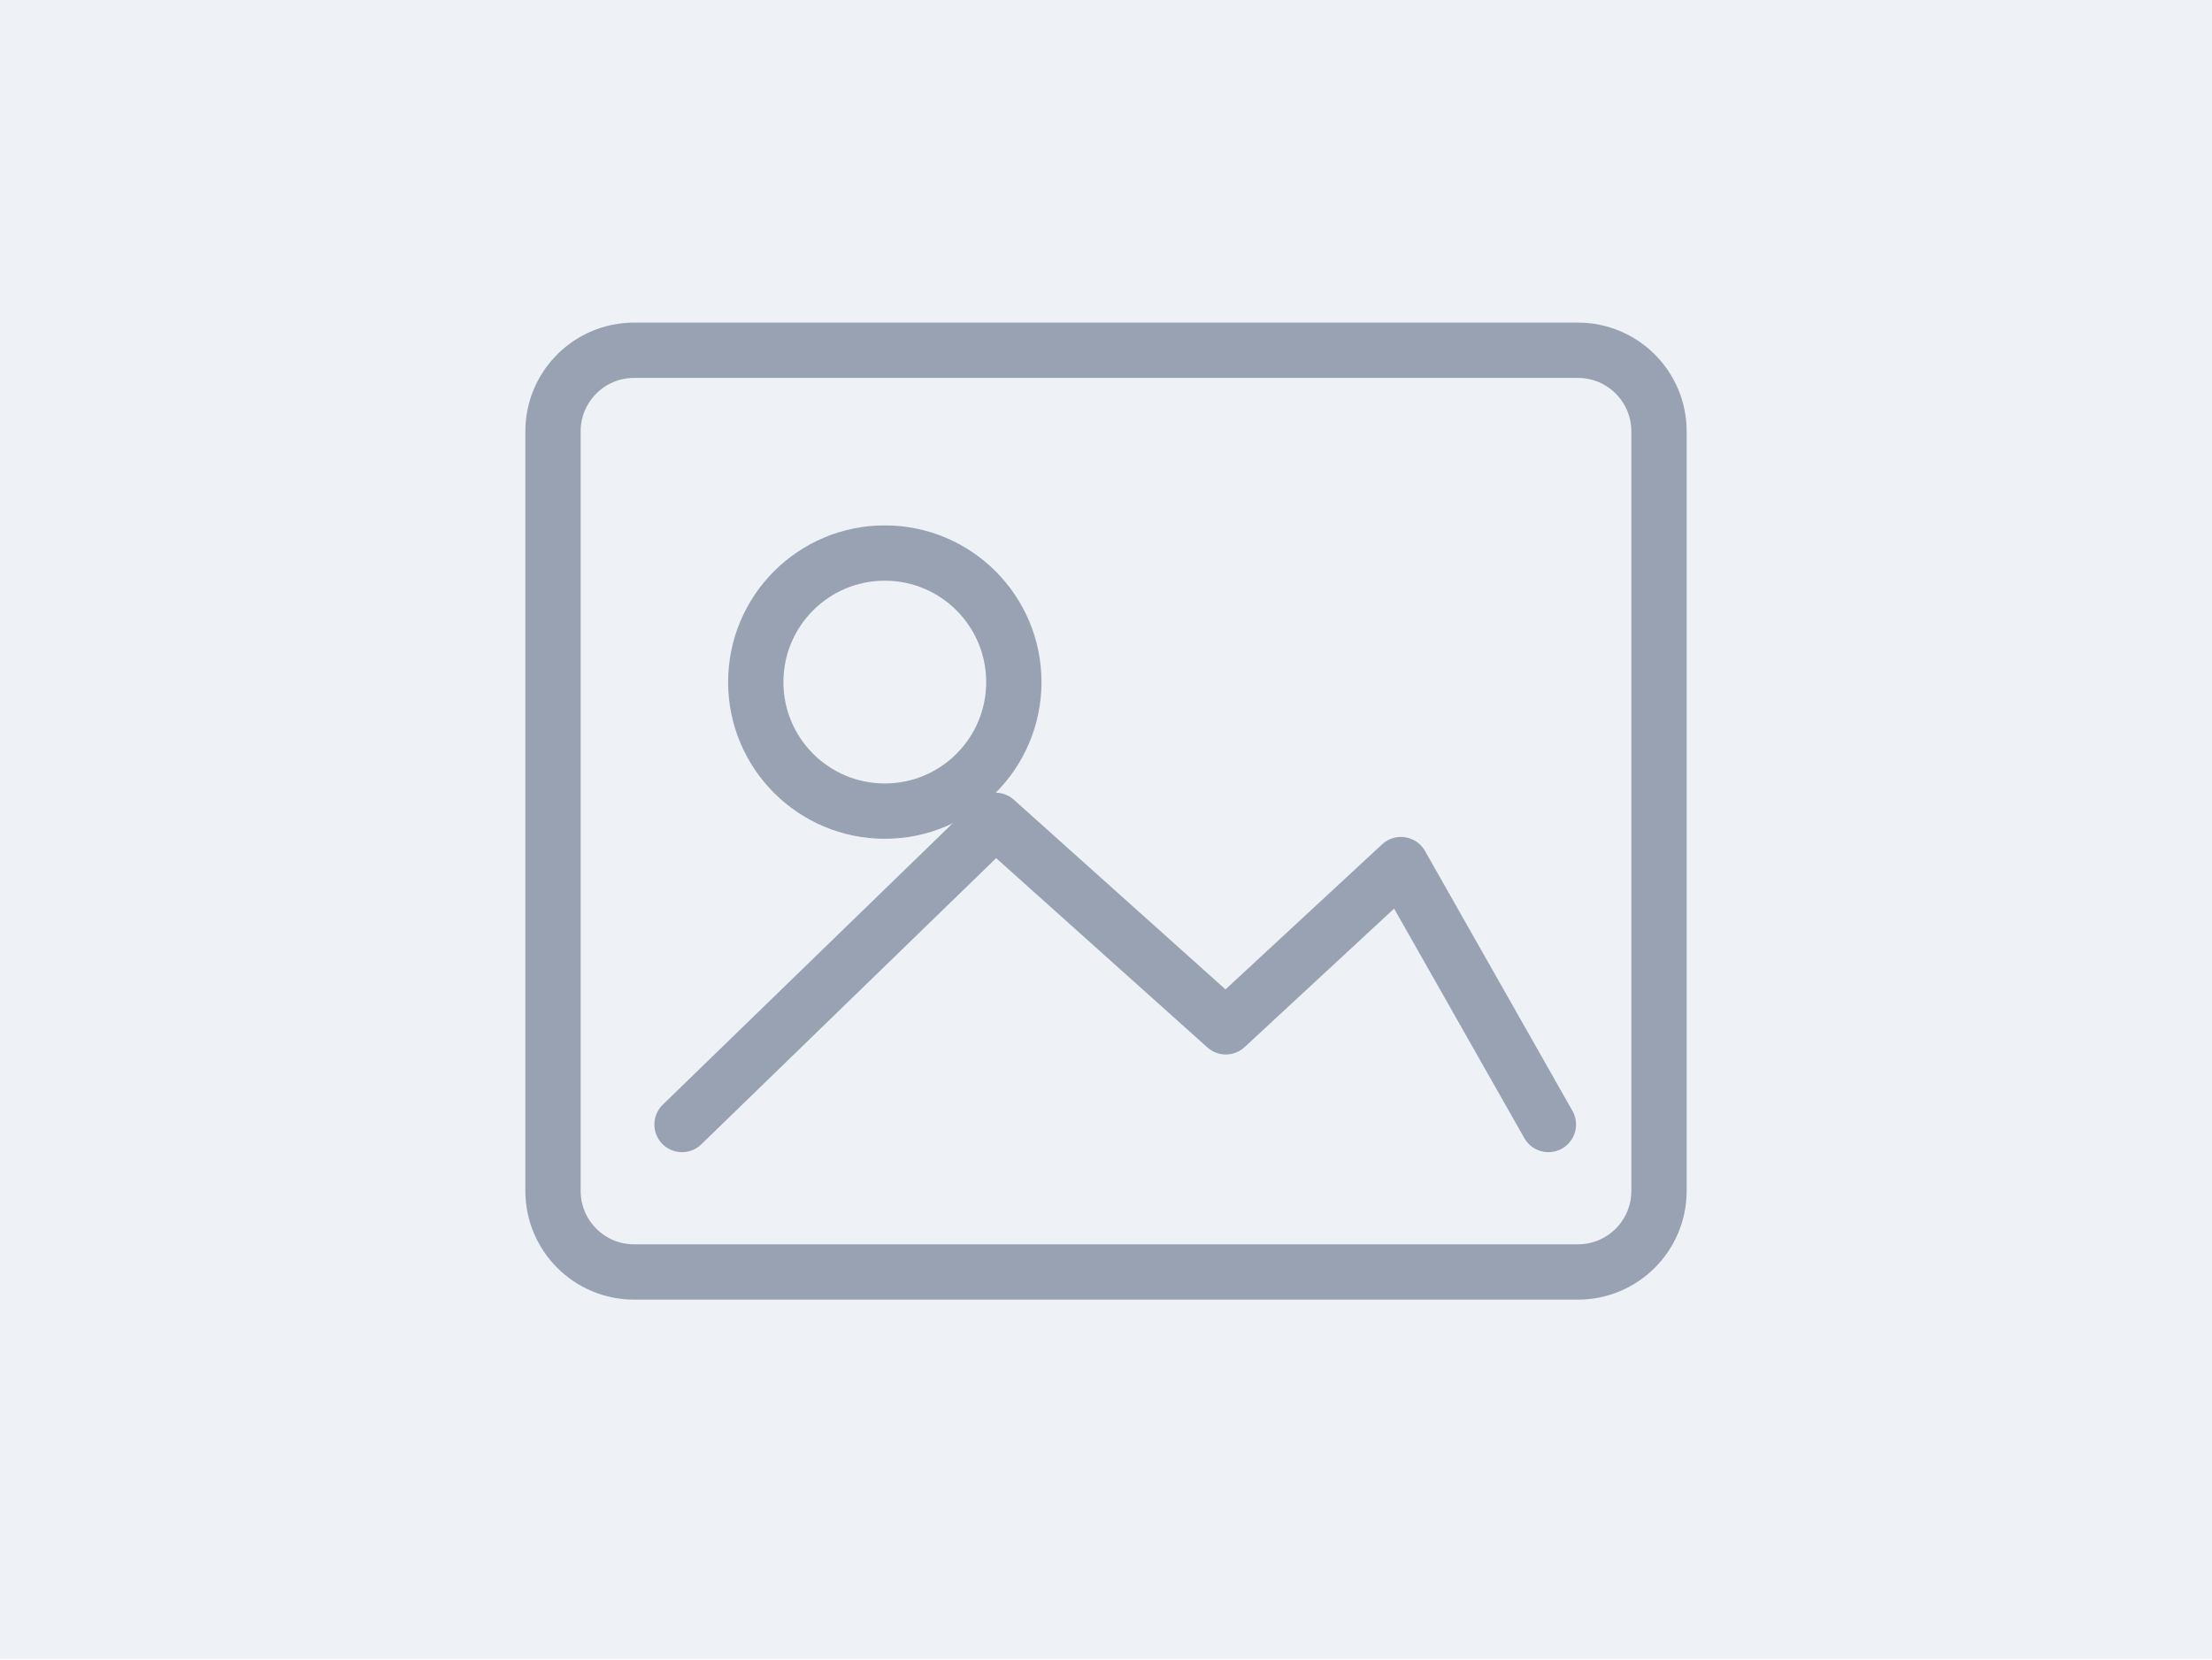
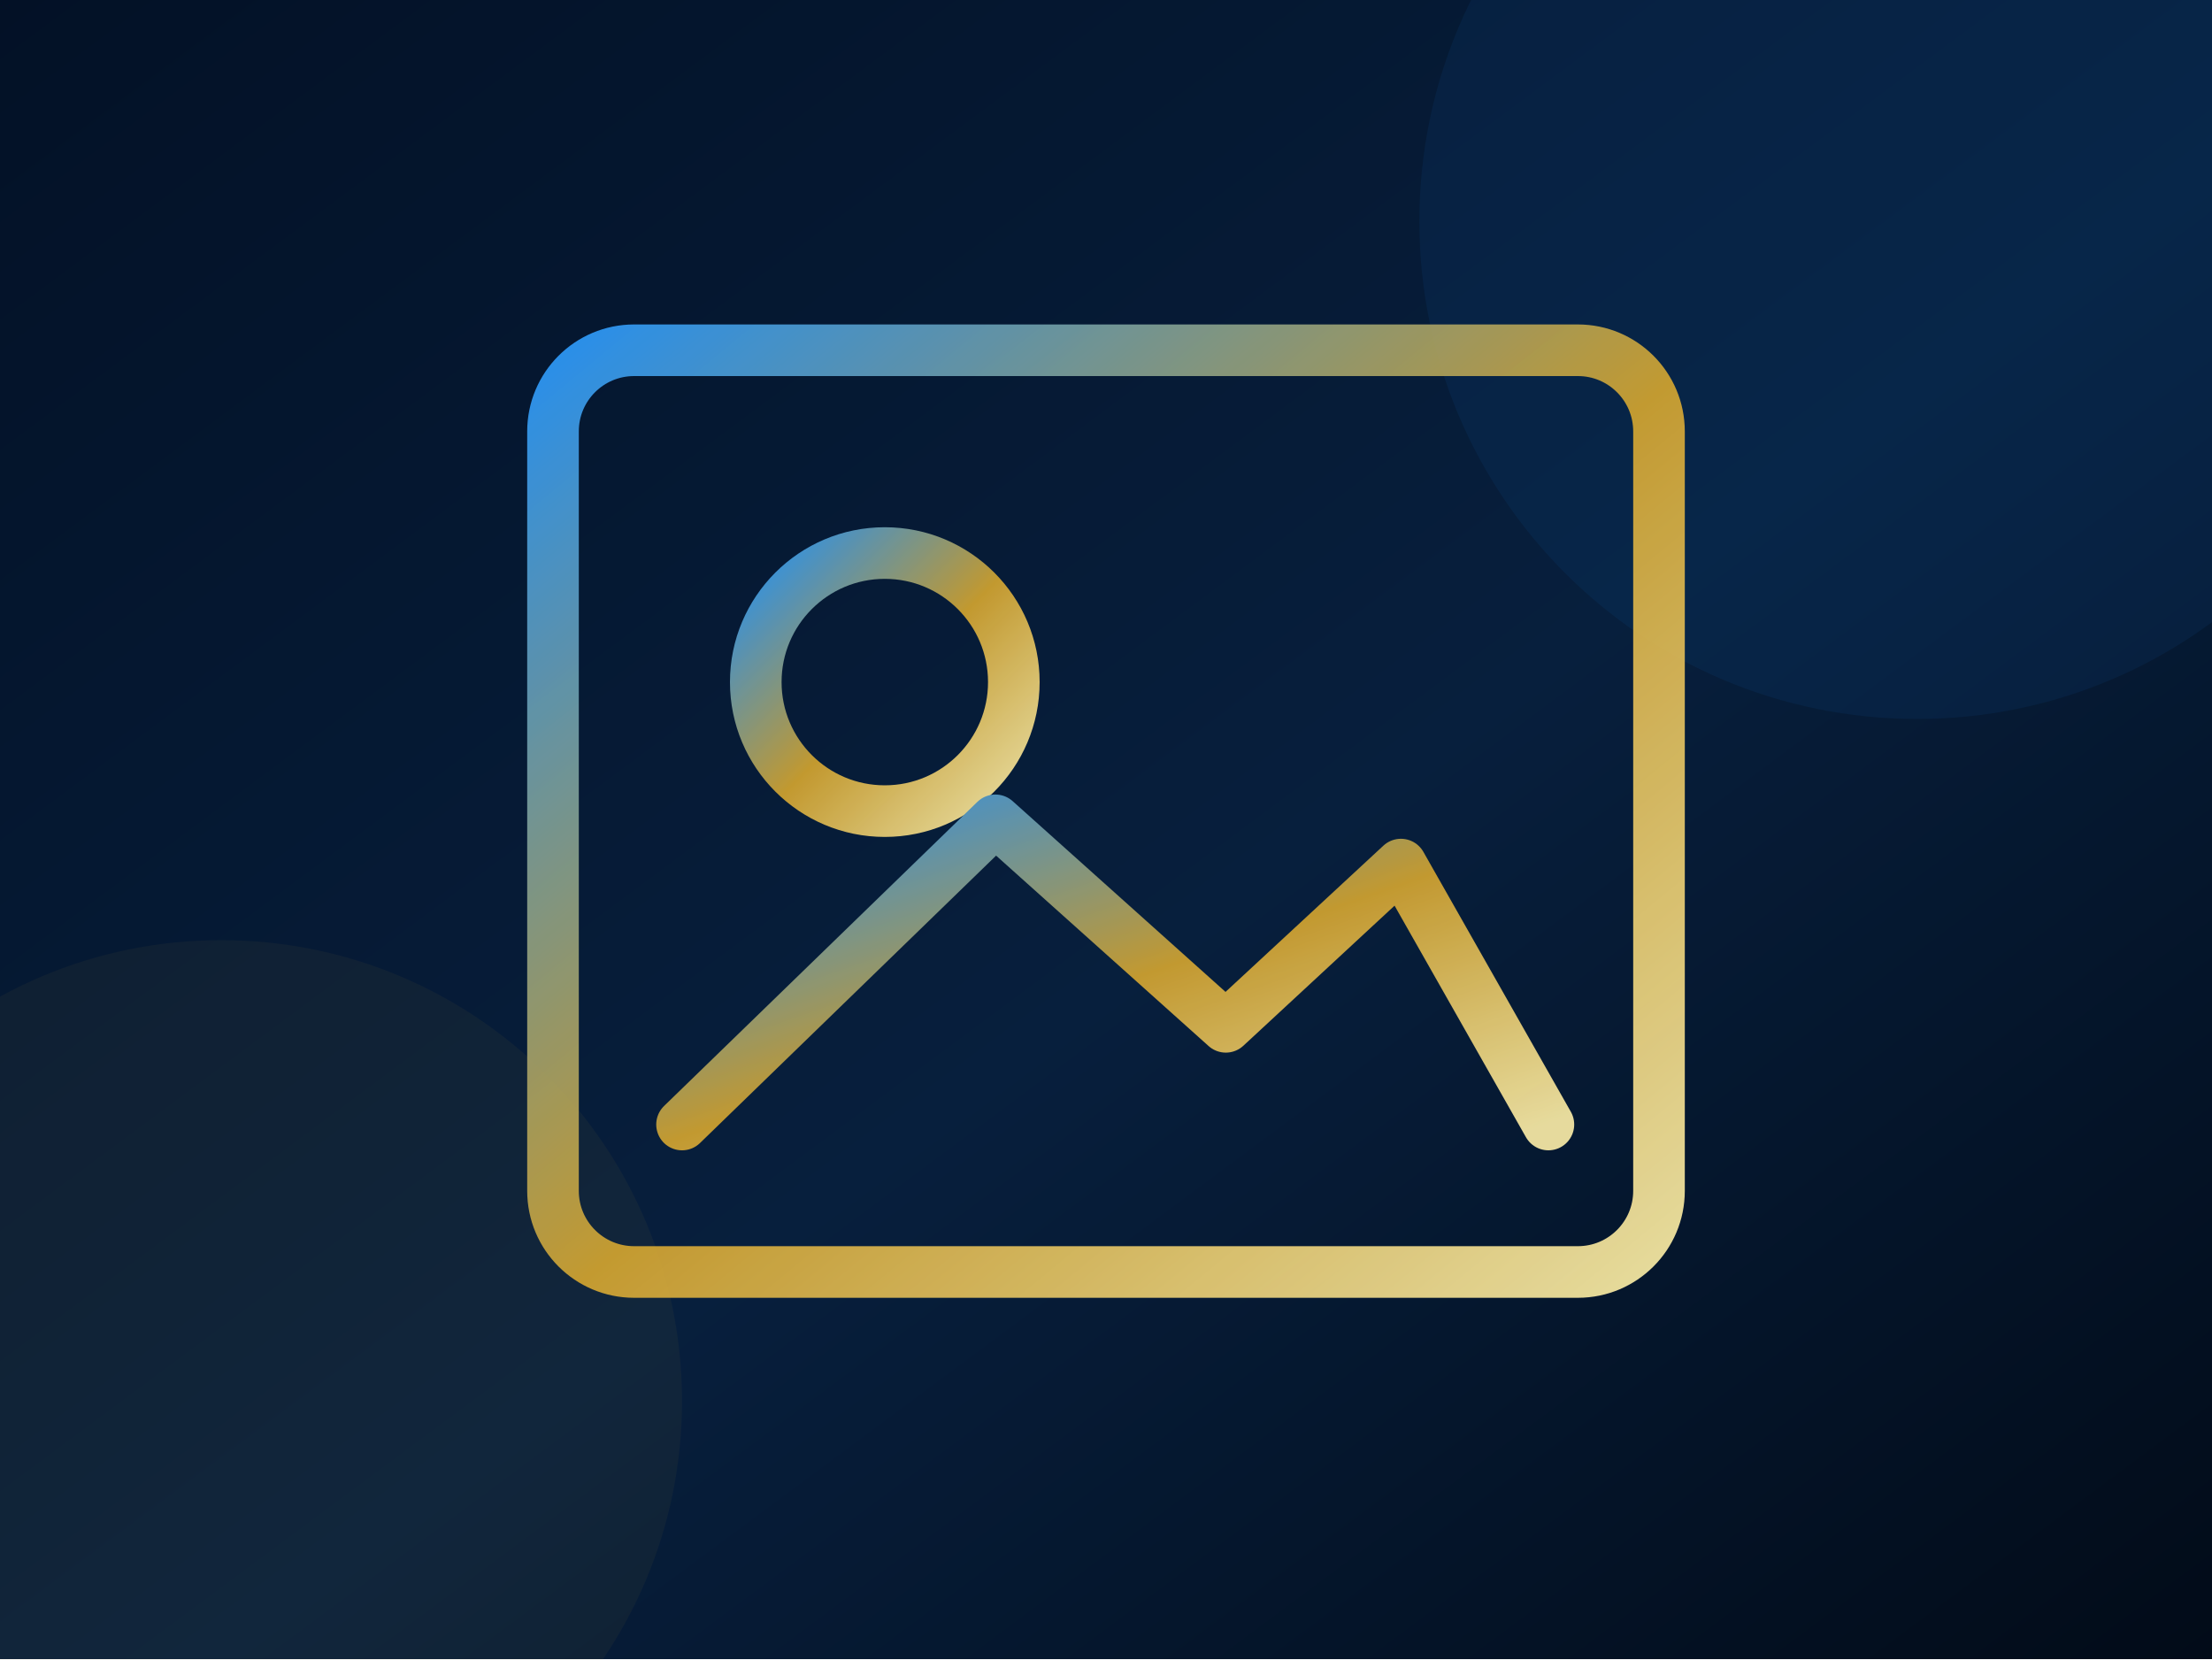
<svg xmlns="http://www.w3.org/2000/svg" width="1200" height="900" viewBox="0 0 1200 900">
-   <rect width="1200" height="900" fill="#eef2f7" />
-   <g fill="none" stroke="#98a2b3" stroke-width="30" stroke-linecap="round" stroke-linejoin="round">
+   <defs>
+     <linearGradient id="bg" x1="0" y1="0" x2="1" y2="1">
+       <stop stop-color="#031126" />
+       <stop offset=".55" stop-color="#071f3d" />
+       <stop offset="1" stop-color="#020b18" />
+     </linearGradient>
+     <linearGradient id="line" x1="0" y1="0" x2="1" y2="1">
+       <stop stop-color="#2d9cff" />
+       <stop offset=".52" stop-color="#d6a62f" />
+       <stop offset="1" stop-color="#fff0a8" />
+     </linearGradient>
+   </defs>
+   <rect width="1200" height="900" fill="url(#bg)" />
+   <circle cx="1040" cy="120" r="270" fill="#0877d9" opacity=".08" />
+   <circle cx="120" cy="760" r="250" fill="#d6a62f" opacity=".05" />
+   <g fill="none" stroke="url(#line)" stroke-width="28" stroke-linecap="round" stroke-linejoin="round" opacity=".9">
    <rect x="300" y="190" width="600" height="500" rx="44" />
    <circle cx="480" cy="370" r="70" />
    <path d="M370 610l170-165 125 112 95-88 80 141" />
  </g>
</svg>
